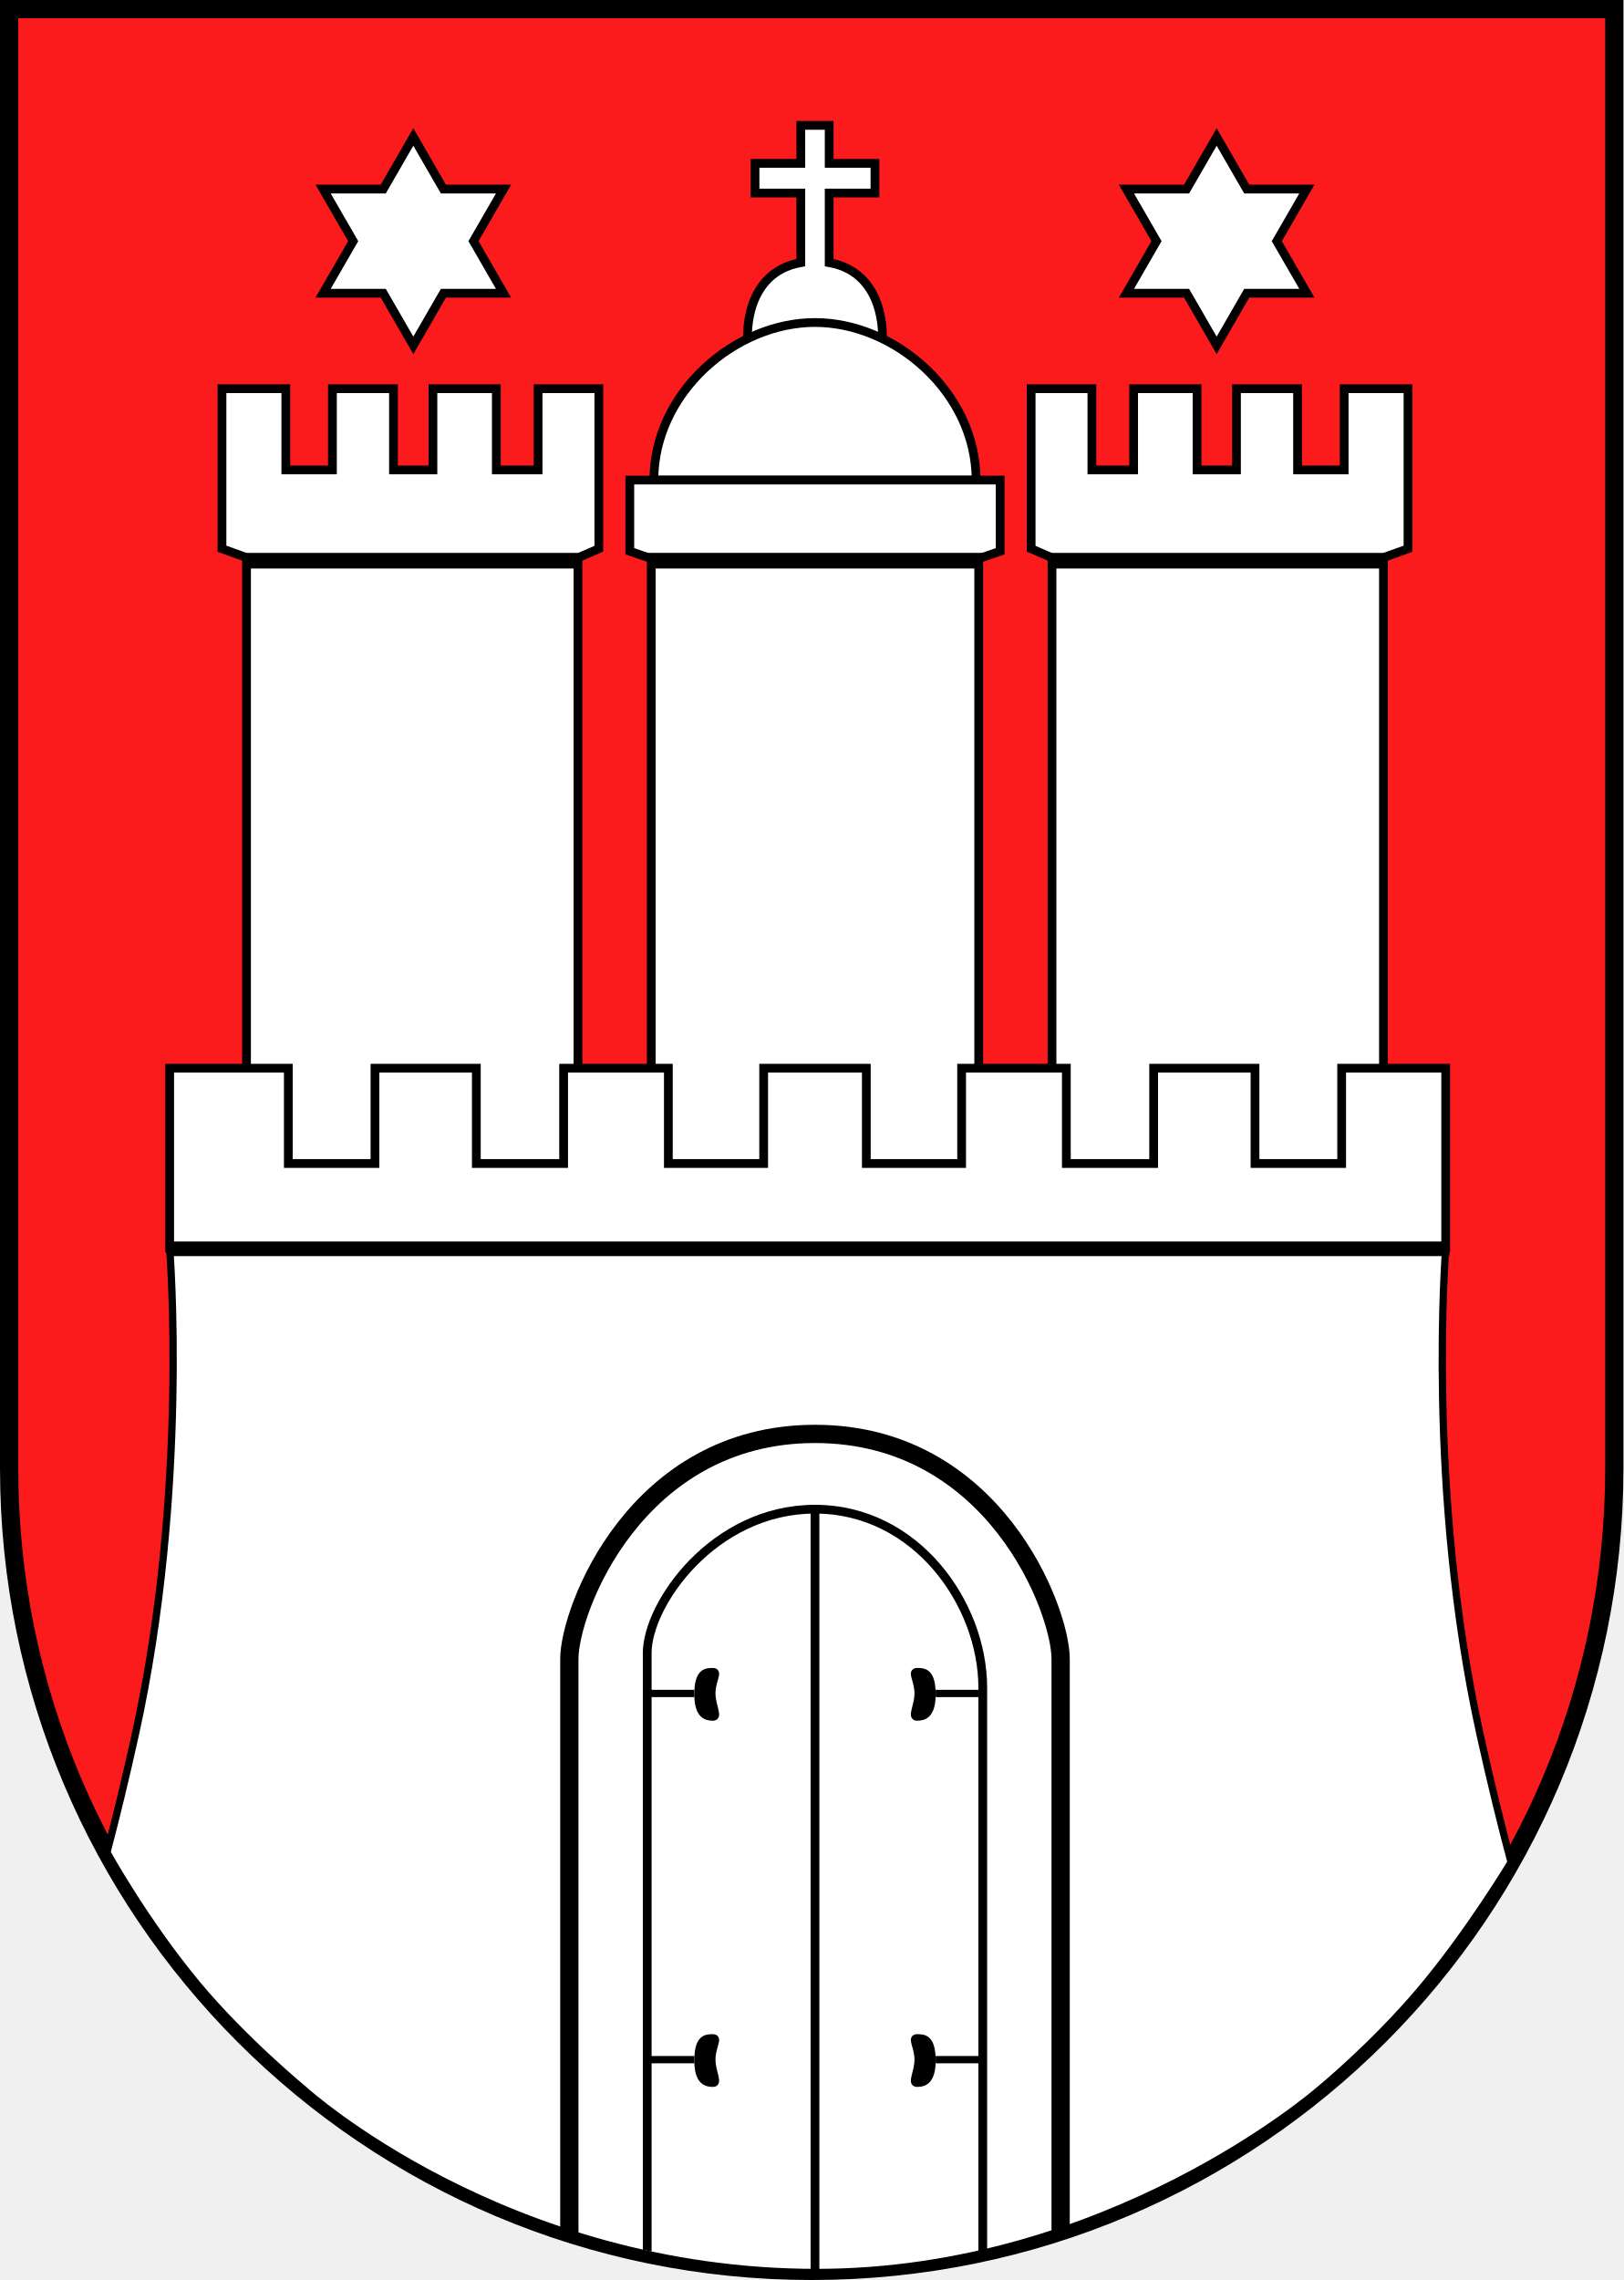
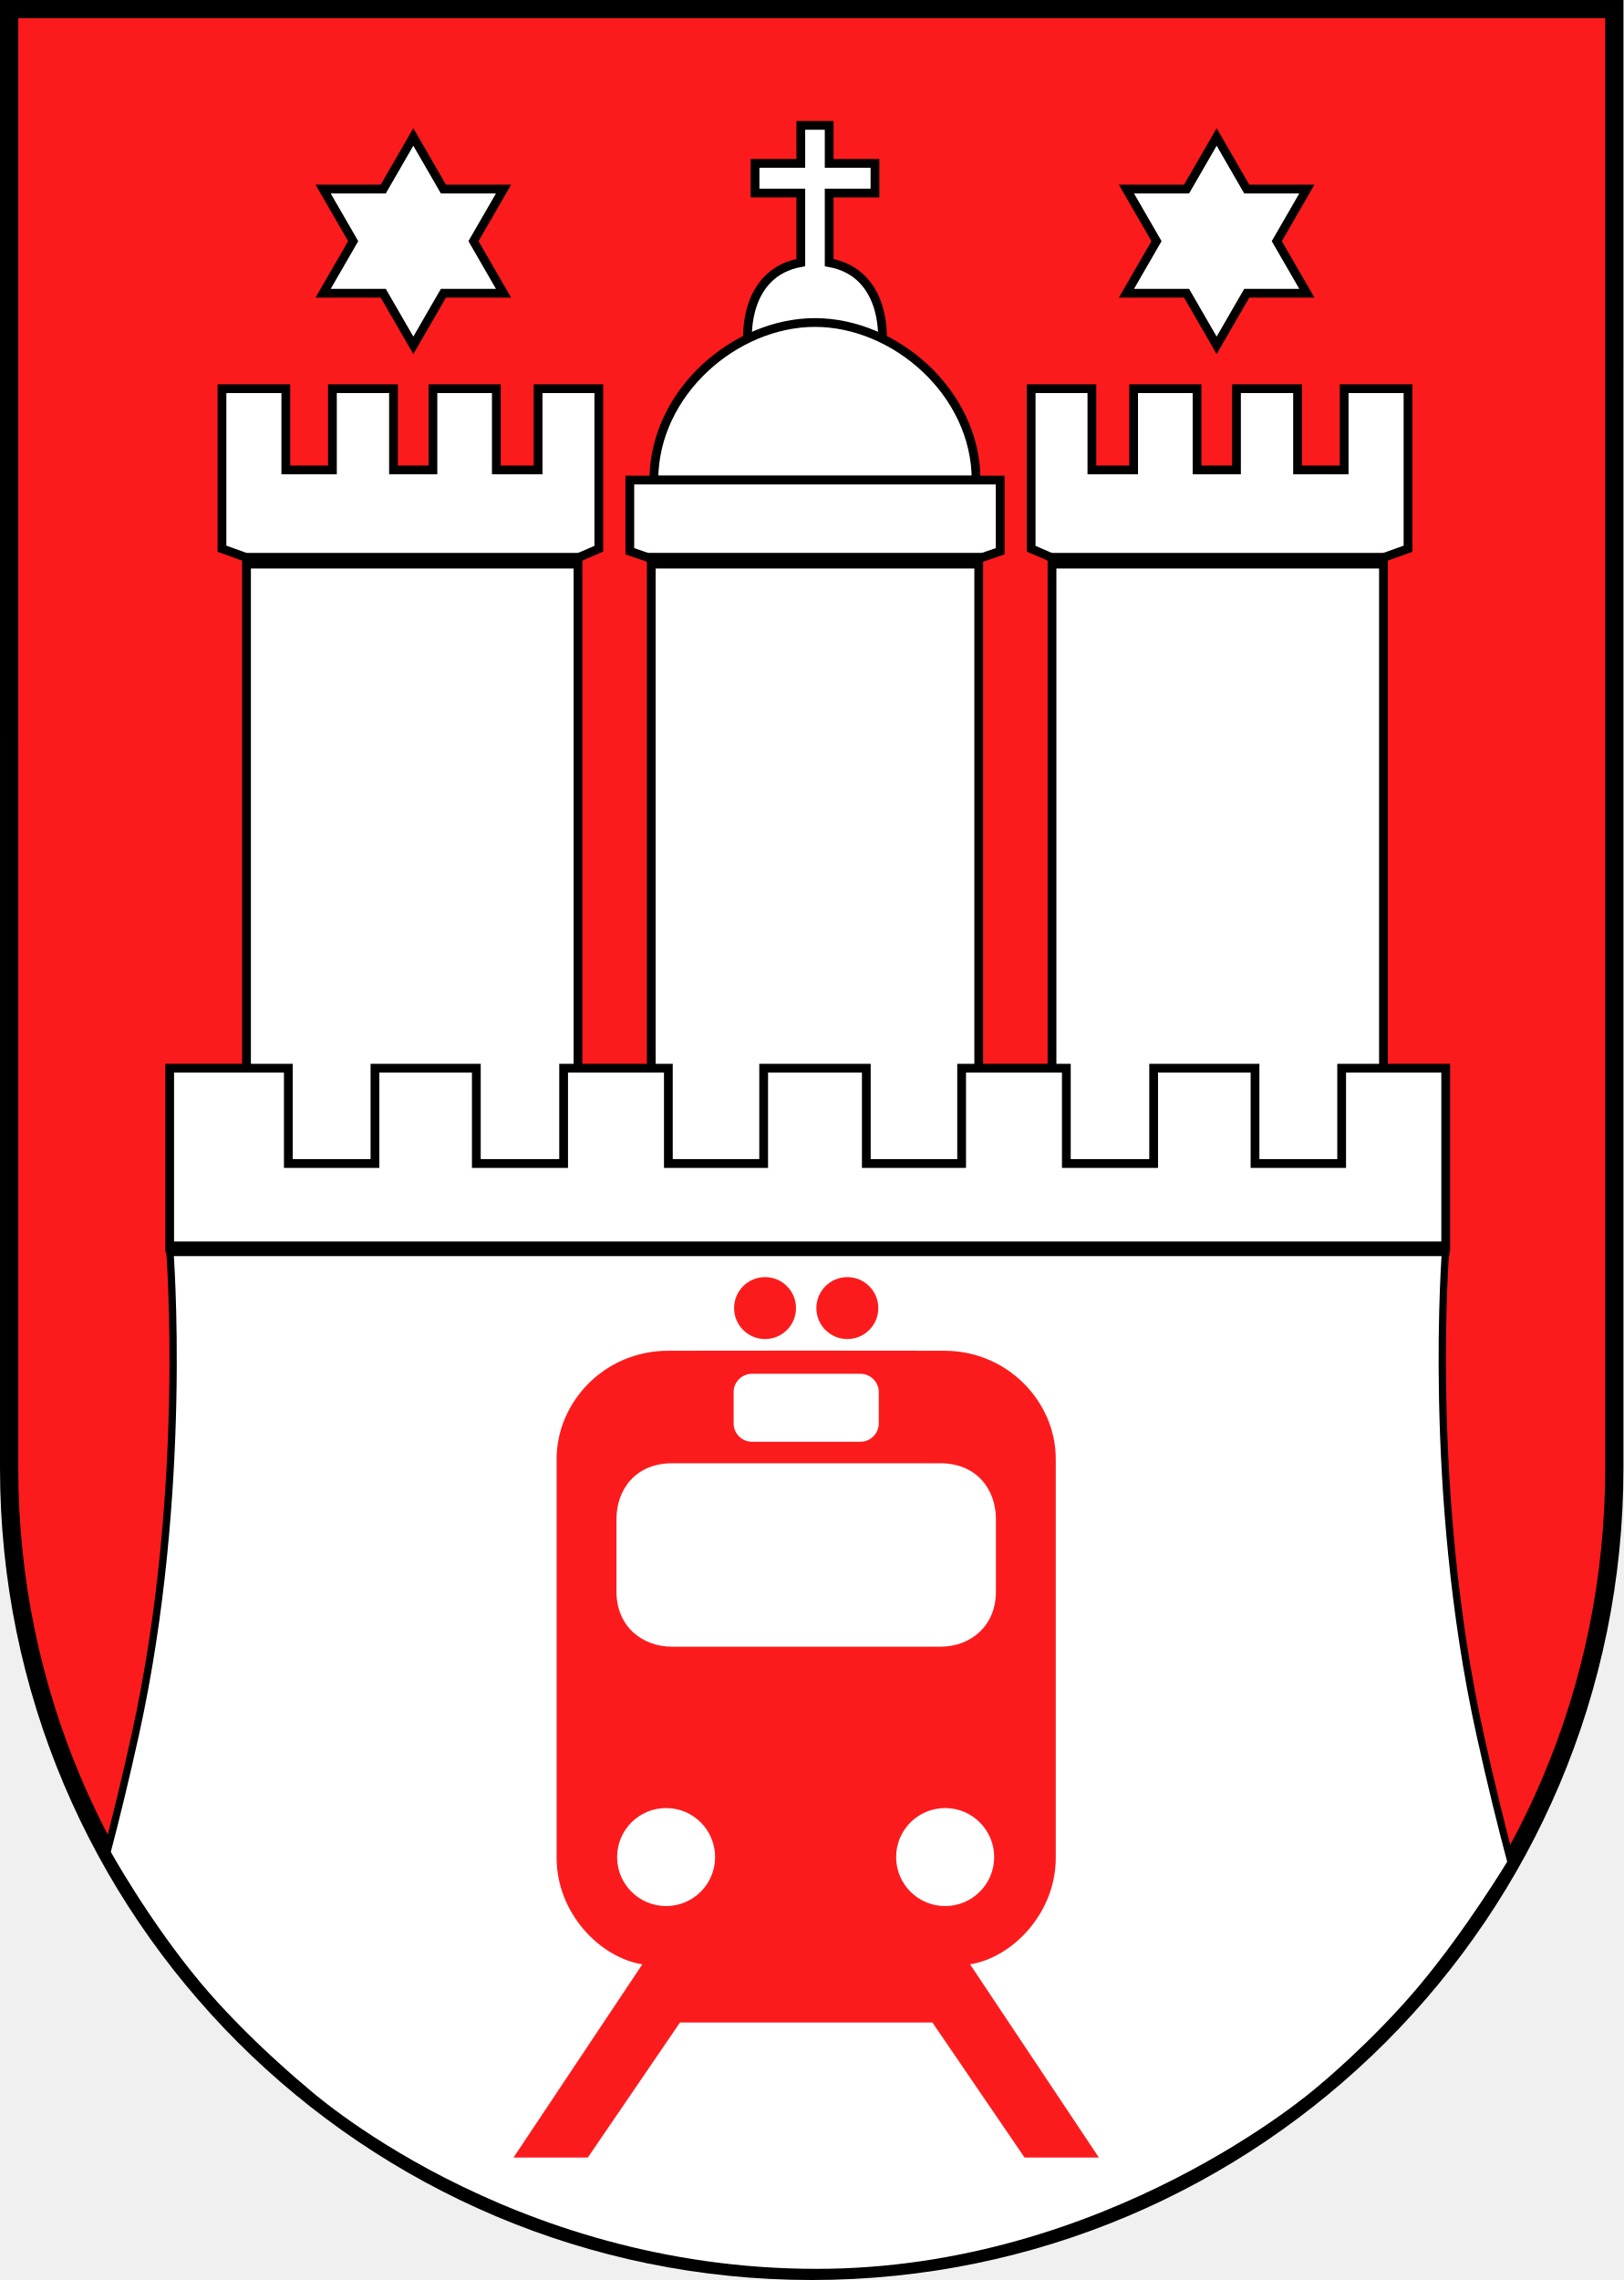
- <svg xmlns="http://www.w3.org/2000/svg" xmlns:xlink="http://www.w3.org/1999/xlink" width="222.359" height="312.231" viewBox="0 0 222.359 312.231" overflow="visible" enable-background="new 0 0 222.359 312.231" xml:space="preserve">
-   <g id="Ebene_1">
-     <path fill="#FC1B1C" stroke="#000000" stroke-width="2.5" d="M221.109,1.25H1.25l0.001,199.805    c0,60.711,49.217,109.927,109.928,109.927c60.714,0,109.929-49.216,109.929-109.927    L221.109,1.25z" />
-     <path fill="#FFFFFF" stroke="#000000" stroke-width="1.2" stroke-miterlimit="3.864" d="M111.626,17.167h-1.943    v5.204h-6.27v4.067h6.27v9.525c-7.795,1.391-7.287,10.238-7.287,10.238    l9.23-0.508l9.23,0.508c0,0,0.508-8.848-7.287-10.238v-9.525h6.27v-4.067    h-6.27v-5.204H111.626L111.626,17.167z" />
-     <polygon fill="#FFFFFF" stroke="#000000" stroke-width="1.2" stroke-miterlimit="3.864" points="30.403,53.226     39.147,53.226 39.147,64.356 45.53,64.356 45.53,53.226 53.896,53.226     53.896,64.356 59.296,64.356 59.296,53.226 67.983,53.226 67.983,64.356     73.701,64.356 73.701,53.226 82.02,53.226 82.02,75.146 79.228,76.351     33.764,76.351 30.403,75.146 30.403,53.226 " />
-     <polygon fill="#FFFFFF" stroke="#000000" stroke-width="1.2" stroke-miterlimit="3.864" points="192.849,53.226     184.104,53.226 184.104,64.356 177.722,64.356 177.722,53.226 169.356,53.226     169.356,64.356 163.956,64.356 163.956,53.226 155.269,53.226 155.269,64.356     149.552,64.356 149.552,53.226 141.232,53.226 141.232,75.146 144.024,76.351     189.488,76.351 192.849,75.146 192.849,53.226 " />
-     <polygon fill="#FFFFFF" stroke="#000000" stroke-width="1.2" stroke-miterlimit="3.864" points="33.764,76.345     79.163,76.345 79.163,172.774 33.764,172.774 33.764,76.345 " />
-     <polygon fill="#FFFFFF" stroke="#000000" stroke-width="1.2" stroke-miterlimit="3.864" points="189.488,76.345     144.089,76.345 144.089,172.774 189.488,172.774 189.488,76.345 " />
-     <polygon fill="#FFFFFF" stroke="#000000" stroke-width="1.2" stroke-miterlimit="3.864" points="68.97,40.159     60.731,40.16 56.612,47.294 52.493,40.16 44.254,40.159 48.374,33.025     44.254,25.89 52.493,25.89 56.612,18.755 60.731,25.89 68.97,25.89     64.851,33.024 68.97,40.159 " />
-     <polygon fill="#FFFFFF" stroke="#000000" stroke-width="1.2" stroke-miterlimit="3.864" points="154.282,40.159     162.521,40.16 166.64,47.294 170.759,40.16 178.998,40.159 174.879,33.025     178.998,25.89 170.76,25.89 166.64,18.755 162.521,25.89 154.282,25.89     158.401,33.024 154.282,40.159 " />
-     <path fill="#FFFFFF" stroke="#000000" stroke-width="1.2" stroke-miterlimit="3.864" d="M111.626,44.165    c-10.96,0-22.067,9.6-22.067,21.581c2.405,0,22.067,0,22.067,0s19.663,0,22.067,0    C133.693,53.764,122.587,44.165,111.626,44.165L111.626,44.165z" />
-     <polygon fill="#FFFFFF" stroke="#000000" stroke-width="1.2" stroke-miterlimit="3.864" points="111.626,65.746     86.263,65.746 86.263,75.492 88.763,76.345 111.626,76.345 134.489,76.345     136.989,75.492 136.989,65.746 111.626,65.746 " />
-     <polygon fill="#FFFFFF" stroke="#000000" stroke-width="1.2" stroke-miterlimit="3.864" points="111.626,76.345     89.2,76.345 89.2,171.458 111.626,171.458 134.052,171.458 134.052,76.345     111.626,76.345 " />
-     <polygon fill="#FFFFFF" stroke="#000000" stroke-width="1.2" stroke-miterlimit="3.864" points="111.626,146.279     104.596,146.279 104.596,159.334 91.542,159.334 91.542,146.279 77.198,146.279     77.198,159.334 65.241,159.334 65.241,146.279 51.357,146.279 51.357,159.334     39.492,159.334 39.492,146.279 23.241,146.279 23.241,171.016 27.173,171.955     111.626,171.955 196.079,171.955 198.012,171.016 198.012,146.279 183.761,146.279     183.761,159.334 171.895,159.334 171.895,146.279 158.012,146.279 158.012,159.334     146.054,159.334 146.054,146.279 131.711,146.279 131.711,159.334 118.655,159.334     118.655,146.279 111.626,146.279 " />
-     <path fill="#FFFFFF" stroke="#000000" stroke-miterlimit="3.864" d="M194.597,272.454    c6.583-7.804,12.374-17.423,12.374-17.423    c-1.366-5.103-2.798-10.927-4.258-17.54    c-7.371-33.397-4.699-66.476-4.699-66.476H23.241c0,0,2.671,33.078-4.699,66.476    c-1.332,6.035-2.641,11.414-3.898,16.187c0,0,5.229,9.488,12.328,18.026    c6.425,7.728,14.786,14.586,14.786,14.586s27.485,24.914,70.089,24.914    c40.167,0,68.754-24.914,68.754-24.914S187.995,280.28,194.597,272.454z" />
-     <path fill="none" stroke="#000000" stroke-width="2" stroke-linecap="square" stroke-miterlimit="3.864" d="    M34.463,76.854H78.5 M144.982,76.854h44.037 M89.828,76.854h43.438" />
-     <polygon fill="#FFFFFF" points="76.519,185.373 146.734,184.467 146.734,300.452 76.519,300.452     76.519,185.373 " />
-     <g>
-       <defs>
-         <path id="XMLID_1_" d="M76.519,185.373l70.216-0.906v120.291c0,0-17.241,6.137-34.637,6.196      c-17.709,0.061-35.579-5.956-35.579-5.956V185.373L76.519,185.373z" />
-       </defs>
-       <clipPath id="XMLID_3_">
-         <use xlink:href="#XMLID_1_" />
-       </clipPath>
-       <line clip-path="url(#XMLID_3_)" fill="none" stroke="#000000" stroke-miterlimit="3.864" x1="134.605" y1="231.909" x2="128.154" y2="231.909" />
-       <path clip-path="url(#XMLID_3_)" stroke="#000000" stroke-width="0.91" stroke-miterlimit="3.864" d="     M127.699,232.027c0-3.156-1.178-3.156-2.104-3.156s0.113,1.271,0.113,3.015     s-1.04,3.299-0.113,3.299S127.699,234.899,127.699,232.027L127.699,232.027z" />
-       <line clip-path="url(#XMLID_3_)" fill="none" stroke="#000000" stroke-miterlimit="3.864" x1="134.605" y1="282.06" x2="128.154" y2="282.06" />
-       <path clip-path="url(#XMLID_3_)" stroke="#000000" stroke-width="0.91" stroke-miterlimit="3.864" d="     M127.699,282.179c0-3.157-1.178-3.156-2.104-3.156s0.113,1.271,0.113,3.014     s-1.04,3.299-0.113,3.299S127.699,285.051,127.699,282.179L127.699,282.179z" />
-       <path clip-path="url(#XMLID_3_)" fill="none" stroke="#000000" stroke-width="2.5" stroke-miterlimit="3.864" d="     M77.98,305.879v-78.702c0-6.687,9.094-30.812,33.646-30.812     s33.646,24.125,33.646,30.812v78.411" />
-       <path clip-path="url(#XMLID_3_)" fill="none" stroke="#000000" stroke-width="1.2" stroke-miterlimit="3.864" d="     M88.647,309.313v-82.952c0-6.645,9.054-19.687,22.979-19.687v104.279V206.675     c13.926,0,22.979,13.042,22.979,24.432v77.464" />
-       <line clip-path="url(#XMLID_3_)" fill="none" stroke="#000000" stroke-miterlimit="3.864" x1="88.647" y1="231.909" x2="95.098" y2="231.909" />
-       <path clip-path="url(#XMLID_3_)" stroke="#000000" stroke-width="0.91" stroke-miterlimit="3.864" d="     M95.553,232.027c0-3.156,1.178-3.156,2.104-3.156c0.926,0-0.114,1.271-0.114,3.015     s1.041,3.299,0.114,3.299C96.731,235.185,95.553,234.899,95.553,232.027     L95.553,232.027z" />
-       <line clip-path="url(#XMLID_3_)" fill="none" stroke="#000000" stroke-miterlimit="3.864" x1="88.647" y1="282.06" x2="95.098" y2="282.06" />
-       <path clip-path="url(#XMLID_3_)" stroke="#000000" stroke-width="0.91" stroke-miterlimit="3.864" d="     M95.553,282.179c0-3.157,1.178-3.156,2.104-3.156c0.926,0-0.114,1.271-0.114,3.014     s1.041,3.299,0.114,3.299C96.731,285.335,95.553,285.051,95.553,282.179     L95.553,282.179z" />
-     </g>
-     <line fill="none" stroke="#000000" stroke-width="2" stroke-linecap="square" stroke-miterlimit="3.864" x1="23.84" y1="171.016" x2="197.512" y2="171.016" />
+ <svg xmlns="http://www.w3.org/2000/svg" xmlns:xlink="http://www.w3.org/1999/xlink" width="222.359" height="312.231" viewBox="0 0 222.359 312.231" overflow="visible" enable-background="new 0 0 222.359 312.231" xml:space="preserve" id="svg2694">
+   <defs id="defs2758">
+     <defs id="defs2729">
+       <path id="XMLID_1_" d="M 76.519,185.373 L 146.734,184.467 L 146.734,304.758 C 146.734,304.758 129.493,310.895 112.097,310.954 C 94.388,311.015 76.519,304.998 76.519,304.998 L 76.519,185.373 L 76.519,185.373 z" />
+     </defs>
+     <clipPath id="XMLID_3_">
+       <use height="312.231" width="222.359" y="0" x="0" xlink:href="#XMLID_1_" id="use2733" />
+     </clipPath>
+   </defs>
+   <path id="path2697" d="M 221.109,1.25 L 1.25,1.25 L 1.251,201.055 C 1.251,261.766 50.468,310.981 111.179,310.981 C 171.893,310.981 221.107,261.766 221.107,201.055 L 221.109,1.25 z" style="fill:#fc1b1c;stroke:#000000;stroke-width:2.5" />
+   <path id="path2699" d="M 111.626,17.167 L 109.683,17.167 L 109.683,22.371 L 103.413,22.371 L 103.413,26.438 L 109.683,26.438 L 109.683,35.963 C 101.888,37.354 102.396,46.202 102.396,46.202 L 111.626,45.693 L 120.856,46.202 C 120.856,46.202 121.364,37.354 113.569,35.963 L 113.569,26.438 L 119.839,26.438 L 119.839,22.371 L 113.569,22.371 L 113.569,17.167 L 111.626,17.167 L 111.626,17.167 z" stroke-miterlimit="3.864" style="fill:#ffffff;stroke:#000000;stroke-width:1.2;stroke-miterlimit:3.864" />
+   <polygon id="polygon2701" points="30.403,53.226 39.147,53.226 39.147,64.356 45.53,64.356 45.53,53.226 53.896,53.226 53.896,64.356 59.296,64.356 59.296,53.226 67.983,53.226 67.983,64.356 73.701,64.356 73.701,53.226 82.02,53.226 82.02,75.146 79.228,76.351 33.764,76.351 30.403,75.146 30.403,53.226 " stroke-miterlimit="3.864" style="fill:#ffffff;stroke:#000000;stroke-width:1.2;stroke-miterlimit:3.864" />
+   <polygon id="polygon2703" points="192.849,53.226 184.104,53.226 184.104,64.356 177.722,64.356 177.722,53.226 169.356,53.226 169.356,64.356 163.956,64.356 163.956,53.226 155.269,53.226 155.269,64.356 149.552,64.356 149.552,53.226 141.232,53.226 141.232,75.146 144.024,76.351 189.488,76.351 192.849,75.146 192.849,53.226 " stroke-miterlimit="3.864" style="fill:#ffffff;stroke:#000000;stroke-width:1.2;stroke-miterlimit:3.864" />
+   <polygon id="polygon2705" points="33.764,76.345 79.163,76.345 79.163,172.774 33.764,172.774 33.764,76.345 " stroke-miterlimit="3.864" style="fill:#ffffff;stroke:#000000;stroke-width:1.2;stroke-miterlimit:3.864" />
+   <polygon id="polygon2707" points="189.488,76.345 144.089,76.345 144.089,172.774 189.488,172.774 189.488,76.345 " stroke-miterlimit="3.864" style="fill:#ffffff;stroke:#000000;stroke-width:1.2;stroke-miterlimit:3.864" />
+   <polygon id="polygon2709" points="68.97,40.159 60.731,40.16 56.612,47.294 52.493,40.16 44.254,40.159 48.374,33.025 44.254,25.89 52.493,25.89 56.612,18.755 60.731,25.89 68.97,25.89 64.851,33.024 68.97,40.159 " stroke-miterlimit="3.864" style="fill:#ffffff;stroke:#000000;stroke-width:1.2;stroke-miterlimit:3.864" />
+   <polygon id="polygon2711" points="154.282,40.159 162.521,40.16 166.64,47.294 170.759,40.16 178.998,40.159 174.879,33.025 178.998,25.89 170.76,25.89 166.64,18.755 162.521,25.89 154.282,25.89 158.401,33.024 154.282,40.159 " stroke-miterlimit="3.864" style="fill:#ffffff;stroke:#000000;stroke-width:1.2;stroke-miterlimit:3.864" />
+   <path id="path2713" d="M 111.626,44.165 C 100.666,44.165 89.559,53.764 89.559,65.746 C 91.963,65.746 111.626,65.746 111.626,65.746 C 111.626,65.746 131.289,65.746 133.693,65.746 C 133.693,53.764 122.587,44.165 111.626,44.165 L 111.626,44.165 z" stroke-miterlimit="3.864" style="fill:#ffffff;stroke:#000000;stroke-width:1.2;stroke-miterlimit:3.864" />
+   <polygon id="polygon2715" points="111.626,65.746 86.263,65.746 86.263,75.492 88.763,76.345 111.626,76.345 134.489,76.345 136.989,75.492 136.989,65.746 111.626,65.746 " stroke-miterlimit="3.864" style="fill:#ffffff;stroke:#000000;stroke-width:1.2;stroke-miterlimit:3.864" />
+   <polygon id="polygon2717" points="111.626,76.345 89.2,76.345 89.2,171.458 111.626,171.458 134.052,171.458 134.052,76.345 111.626,76.345 " stroke-miterlimit="3.864" style="fill:#ffffff;stroke:#000000;stroke-width:1.2;stroke-miterlimit:3.864" />
+   <polygon id="polygon2719" points="111.626,146.279 104.596,146.279 104.596,159.334 91.542,159.334 91.542,146.279 77.198,146.279 77.198,159.334 65.241,159.334 65.241,146.279 51.357,146.279 51.357,159.334 39.492,159.334 39.492,146.279 23.241,146.279 23.241,171.016 27.173,171.955 111.626,171.955 196.079,171.955 198.012,171.016 198.012,146.279 183.761,146.279 183.761,159.334 171.895,159.334 171.895,146.279 158.012,146.279 158.012,159.334 146.054,159.334 146.054,146.279 131.711,146.279 131.711,159.334 118.655,159.334 118.655,146.279 111.626,146.279 " stroke-miterlimit="3.864" style="fill:#ffffff;stroke:#000000;stroke-width:1.2;stroke-miterlimit:3.864" />
+   <path id="path2721" d="M 194.597,272.454 C 201.18,264.65 206.971,255.031 206.971,255.031 C 205.604,249.929 204.173,244.104 202.713,237.491 C 195.342,204.094 198.014,171.016 198.014,171.016 L 23.241,171.016 C 23.241,171.016 25.912,204.094 18.542,237.491 C 17.209,243.526 15.9,248.905 14.644,253.678 C 14.644,253.678 19.873,263.166 26.972,271.704 C 33.396,279.432 41.758,286.29 41.758,286.29 C 41.758,286.29 69.243,311.204 111.847,311.204 C 152.014,311.204 180.602,286.29 180.602,286.29 C 180.602,286.29 187.995,280.28 194.597,272.454 z" stroke-miterlimit="3.864" style="fill:#ffffff;stroke:#000000;stroke-miterlimit:3.864" />
+   <path id="path2723" d="M 34.463,76.854 L 78.5,76.854 M 144.982,76.854 L 189.02,76.854 M 89.828,76.854 L 133.266,76.854" stroke-miterlimit="3.864" style="fill:none;stroke:#000000;stroke-width:2;stroke-linecap:square;stroke-miterlimit:3.864" />
+   <polygon id="polygon2725" points="76.519,185.373 146.734,184.467 146.734,300.452 76.519,300.452 76.519,185.373 " style="fill:#ffffff" />
+   <line id="line2755" y2="171.016" x2="197.512" y1="171.016" x1="23.84" stroke-miterlimit="3.864" style="fill:none;stroke:#000000;stroke-width:2;stroke-linecap:square;stroke-miterlimit:3.864" />
+   <g id="g4389" transform="matrix(0.2556281,0,0,0.2556281,76.85127,202.8047)">
+     <path id="path2229" d="M 131.606,-69.818 L 57.512,-69.756 C 23.005,-69.756 -2.394,-42.042 -2.394,-11.85 L -2.394,201.994 C -2.394,231.244 20.5,255.255 43.512,258.963 L -25.488,362.463 L 14.325,362.463 L 63.7,290.119 L 131.262,290.119 L 131.325,290.119 L 131.387,290.119 L 198.95,290.119 L 248.325,362.463 L 288.137,362.463 L 219.137,258.963 C 242.149,255.255 265.044,231.244 265.044,201.994 L 265.044,-11.85 C 265.044,-42.042 239.644,-69.756 205.137,-69.756 L 131.606,-69.818 z M 102.262,-57.412 L 131.262,-57.412 L 131.325,-57.412 L 131.387,-57.412 L 160.387,-57.412 C 165.637,-57.412 170.2,-53.006 170.2,-47.756 L 170.2,-30.756 C 170.2,-25.506 165.887,-21.006 160.387,-21.006 L 131.387,-21.006 L 131.325,-21.006 L 131.262,-21.006 L 102.262,-21.006 C 96.762,-21.006 92.45,-25.506 92.45,-30.756 L 92.45,-47.756 C 92.45,-53.006 97.012,-57.412 102.262,-57.412 z M 59.512,-9.475 L 131.262,-9.475 L 131.387,-9.475 L 203.137,-9.475 C 222.637,-9.475 232.981,4.494 232.981,20.494 L 232.981,58.994 C 233.133,77.494 219.637,88.807 203.137,88.807 L 131.387,88.807 L 131.325,88.807 L 131.262,88.807 L 59.512,88.807 C 43.012,88.807 29.517,77.494 29.669,58.994 L 29.669,20.494 C 29.669,4.494 40.012,-9.475 59.512,-9.475 z M 56.262,175.244 C 70.767,175.244 82.512,186.989 82.512,201.494 C 82.512,215.998 70.767,227.744 56.262,227.744 C 41.757,227.744 30.012,215.998 30.012,201.494 C 30.012,186.989 41.757,175.244 56.262,175.244 z M 205.762,175.244 C 220.267,175.244 232.044,186.989 232.044,201.494 C 232.044,215.998 220.267,227.744 205.762,227.744 C 191.257,227.744 179.512,215.998 179.512,201.494 C 179.512,186.989 191.257,175.244 205.762,175.244 z" style="fill:#fc1b1c;fill-opacity:1;stroke:none" />
+     <path style="fill:#fc1b1c;fill-opacity:1;stroke:none" id="path2233" d="M 109.28,-76.009 C 100.115,-76.009 92.689,-83.437 92.689,-92.602 C 92.689,-101.765 100.115,-109.193 109.28,-109.193 C 118.443,-109.193 125.871,-101.765 125.871,-92.602 C 125.871,-83.437 118.443,-76.009 109.28,-76.009 z" />
+     <path style="fill:#fc1b1c;fill-opacity:1;stroke:none" id="path2235" d="M 153.366,-76.009 C 162.531,-76.009 169.957,-83.437 169.957,-92.602 C 169.957,-101.765 162.531,-109.193 153.366,-109.193 C 144.203,-109.193 136.775,-101.765 136.775,-92.602 C 136.775,-83.437 144.203,-76.009 153.366,-76.009 z" />
  </g>
</svg>
